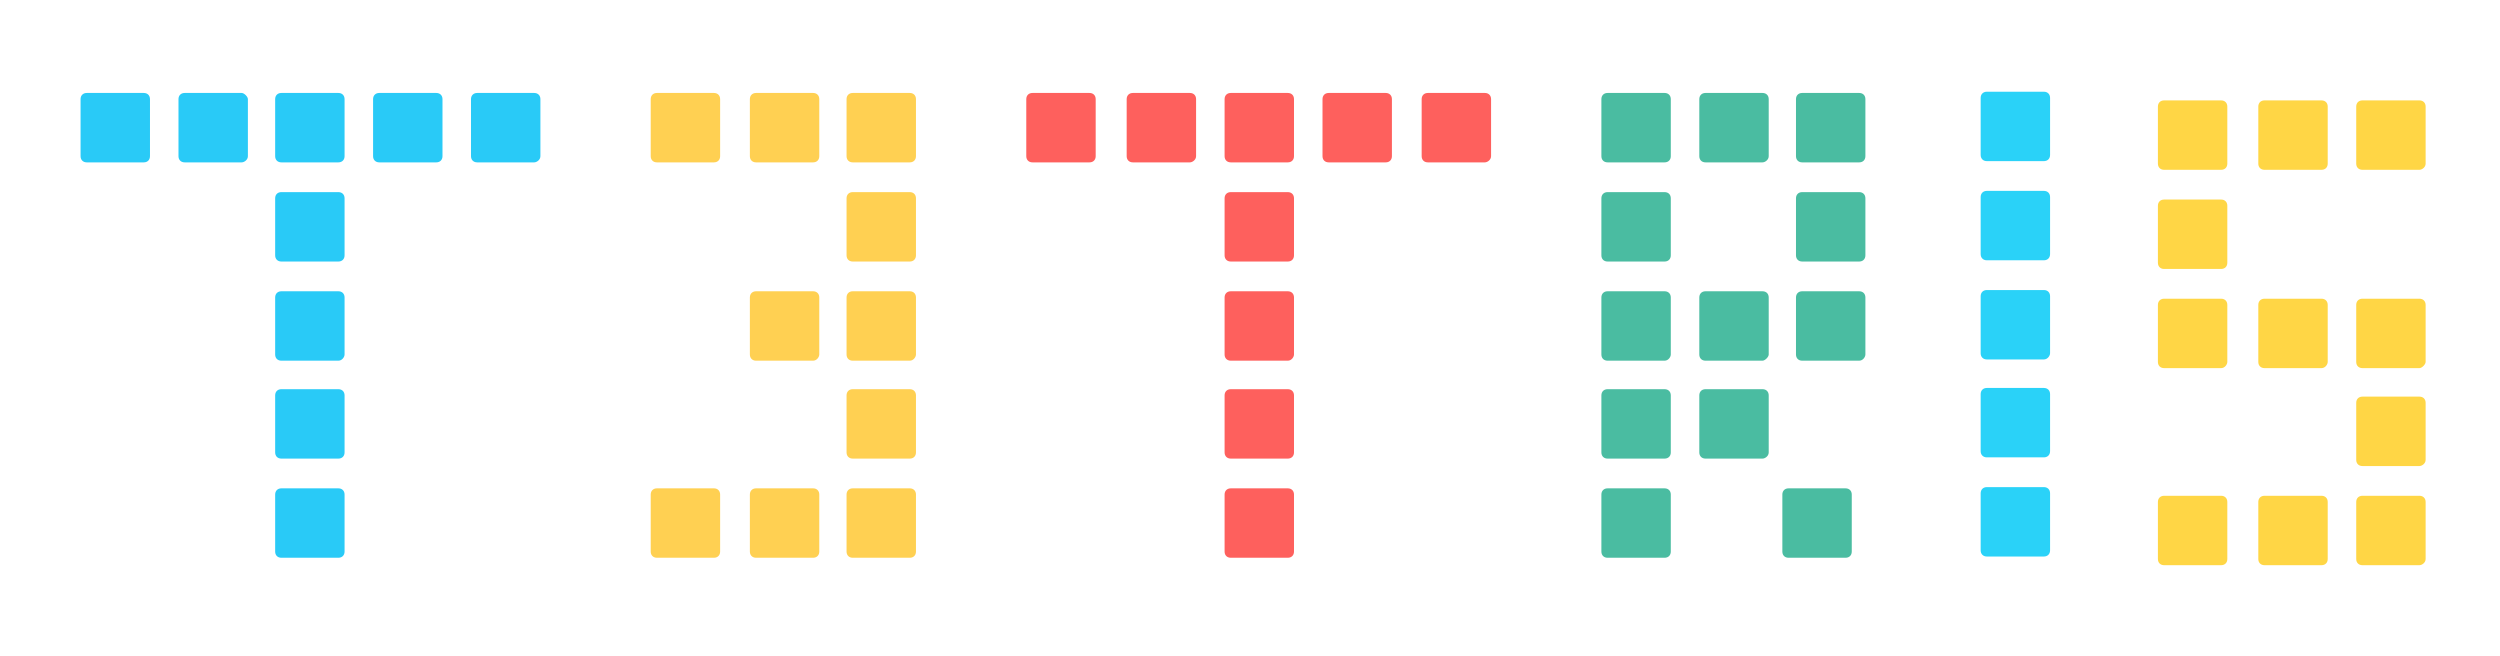
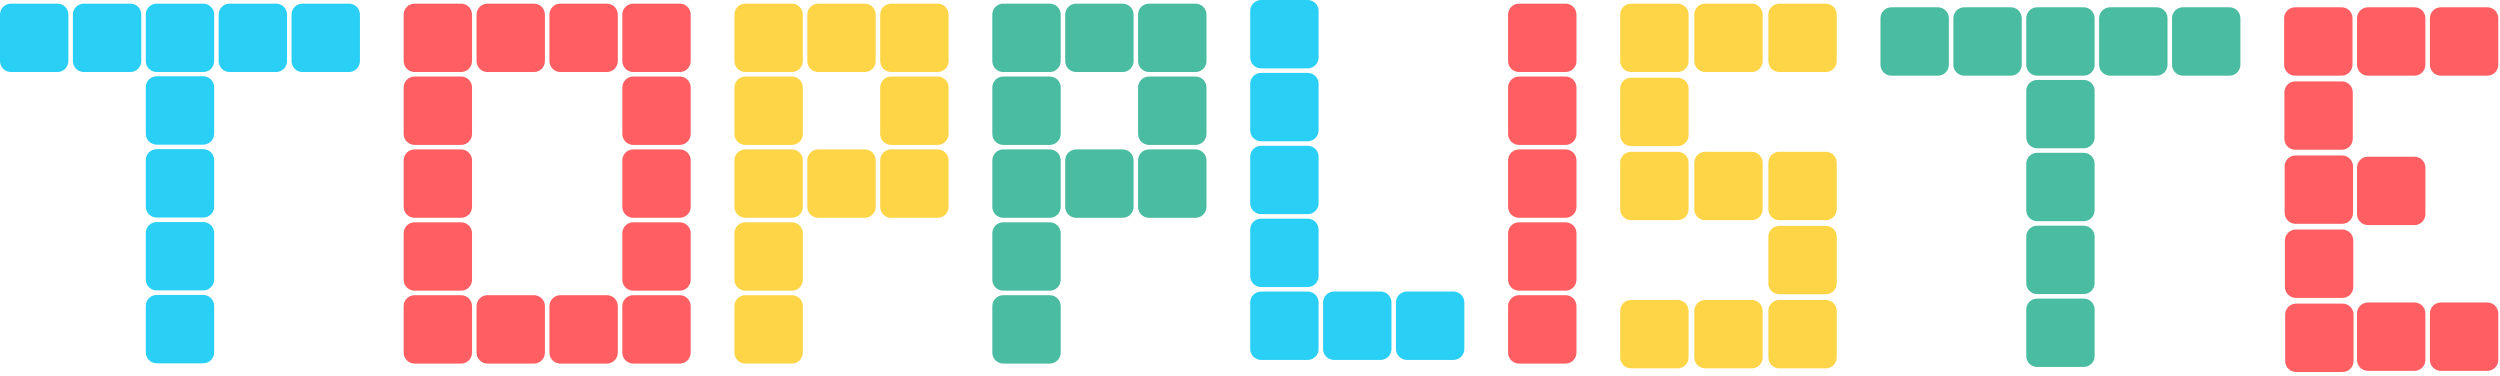
- <svg xmlns="http://www.w3.org/2000/svg" version="1.1" id="Layer_2" x="0px" y="0px" viewBox="0 0 201.7 52.9" style="enable-background:new 0 0 201.7 52.9;" xml:space="preserve">
-   <style type="text/css">
- 	.st0{fill:#29CAF7;}
- 	.st1{fill:#FFD052;}
- 	.st2{fill:#FE605D;}
- 	.st3{fill:#4ABCA1;}
- 	.st4{fill:#2AD2F8;}
- 	.st5{fill:#FFD645;}
- </style>
-   <path class="st0" d="M11.6,13.1H7c-0.3,0-0.5-0.2-0.5-0.5V8c0-0.3,0.2-0.5,0.5-0.5h4.6c0.3,0,0.5,0.2,0.5,0.5v4.6  C12.1,12.9,11.9,13.1,11.6,13.1z" />
-   <path class="st0" d="M19.5,13.1h-4.6c-0.3,0-0.5-0.2-0.5-0.5V8c0-0.3,0.2-0.5,0.5-0.5h4.6C19.7,7.5,20,7.8,20,8v4.6  C20,12.9,19.7,13.1,19.5,13.1z" />
-   <path class="st0" d="M27.3,13.1h-4.6c-0.3,0-0.5-0.2-0.5-0.5V8c0-0.3,0.2-0.5,0.5-0.5h4.6c0.3,0,0.5,0.2,0.5,0.5v4.6  C27.8,12.9,27.6,13.1,27.3,13.1z" />
-   <path class="st0" d="M27.3,21.1h-4.6c-0.3,0-0.5-0.2-0.5-0.5V16c0-0.3,0.2-0.5,0.5-0.5h4.6c0.3,0,0.5,0.2,0.5,0.5v4.6  C27.8,20.9,27.6,21.1,27.3,21.1z" />
-   <path class="st0" d="M27.3,29.1h-4.6c-0.3,0-0.5-0.2-0.5-0.5V24c0-0.3,0.2-0.5,0.5-0.5h4.6c0.3,0,0.5,0.2,0.5,0.5v4.6  C27.8,28.8,27.6,29.1,27.3,29.1z" />
-   <path class="st0" d="M27.3,37h-4.6c-0.3,0-0.5-0.2-0.5-0.5v-4.6c0-0.3,0.2-0.5,0.5-0.5h4.6c0.3,0,0.5,0.2,0.5,0.5v4.6  C27.8,36.8,27.6,37,27.3,37z" />
-   <path class="st0" d="M27.3,45h-4.6c-0.3,0-0.5-0.2-0.5-0.5v-4.6c0-0.3,0.2-0.5,0.5-0.5h4.6c0.3,0,0.5,0.2,0.5,0.5v4.6  C27.8,44.8,27.6,45,27.3,45z" />
-   <path class="st1" d="M73.4,13.1h-4.6c-0.3,0-0.5-0.2-0.5-0.5V8c0-0.3,0.2-0.5,0.5-0.5h4.6c0.3,0,0.5,0.2,0.5,0.5v4.6  C73.9,12.9,73.7,13.1,73.4,13.1z" />
-   <path class="st1" d="M73.4,21.1h-4.6c-0.3,0-0.5-0.2-0.5-0.5V16c0-0.3,0.2-0.5,0.5-0.5h4.6c0.3,0,0.5,0.2,0.5,0.5v4.6  C73.9,20.9,73.7,21.1,73.4,21.1z" />
-   <path class="st1" d="M73.4,29.1h-4.6c-0.3,0-0.5-0.2-0.5-0.5V24c0-0.3,0.2-0.5,0.5-0.5h4.6c0.3,0,0.5,0.2,0.5,0.5v4.6  C73.9,28.8,73.7,29.1,73.4,29.1z" />
-   <path class="st1" d="M73.4,37h-4.6c-0.3,0-0.5-0.2-0.5-0.5v-4.6c0-0.3,0.2-0.5,0.5-0.5h4.6c0.3,0,0.5,0.2,0.5,0.5v4.6  C73.9,36.8,73.7,37,73.4,37z" />
-   <path class="st1" d="M73.4,45h-4.6c-0.3,0-0.5-0.2-0.5-0.5v-4.6c0-0.3,0.2-0.5,0.5-0.5h4.6c0.3,0,0.5,0.2,0.5,0.5v4.6  C73.9,44.8,73.7,45,73.4,45z" />
-   <path class="st1" d="M65.6,13.1H61c-0.3,0-0.5-0.2-0.5-0.5V8c0-0.3,0.2-0.5,0.5-0.5h4.6c0.3,0,0.5,0.2,0.5,0.5v4.6  C66.1,12.9,65.9,13.1,65.6,13.1z" />
-   <path class="st1" d="M65.6,29.1H61c-0.3,0-0.5-0.2-0.5-0.5V24c0-0.3,0.2-0.5,0.5-0.5h4.6c0.3,0,0.5,0.2,0.5,0.5v4.6  C66.1,28.8,65.9,29.1,65.6,29.1z" />
-   <path class="st1" d="M65.6,45H61c-0.3,0-0.5-0.2-0.5-0.5v-4.6c0-0.3,0.2-0.5,0.5-0.5h4.6c0.3,0,0.5,0.2,0.5,0.5v4.6  C66.1,44.8,65.9,45,65.6,45z" />
-   <path class="st1" d="M57.6,13.1H53c-0.3,0-0.5-0.2-0.5-0.5V8c0-0.3,0.2-0.5,0.5-0.5h4.6c0.3,0,0.5,0.2,0.5,0.5v4.6  C58.1,12.9,57.9,13.1,57.6,13.1z" />
-   <path class="st1" d="M57.6,45H53c-0.3,0-0.5-0.2-0.5-0.5v-4.6c0-0.3,0.2-0.5,0.5-0.5h4.6c0.3,0,0.5,0.2,0.5,0.5v4.6  C58.1,44.8,57.9,45,57.6,45z" />
-   <path class="st2" d="M103.9,13.1h-4.6c-0.3,0-0.5-0.2-0.5-0.5V8c0-0.3,0.2-0.5,0.5-0.5h4.6c0.3,0,0.5,0.2,0.5,0.5v4.6  C104.4,12.9,104.2,13.1,103.9,13.1z" />
-   <path class="st2" d="M111.8,13.1h-4.6c-0.3,0-0.5-0.2-0.5-0.5V8c0-0.3,0.2-0.5,0.5-0.5h4.6c0.3,0,0.5,0.2,0.5,0.5v4.6  C112.3,12.9,112.1,13.1,111.8,13.1z" />
-   <path class="st2" d="M119.8,13.1h-4.6c-0.3,0-0.5-0.2-0.5-0.5V8c0-0.3,0.2-0.5,0.5-0.5h4.6c0.3,0,0.5,0.2,0.5,0.5v4.6  C120.3,12.9,120,13.1,119.8,13.1z" />
-   <path class="st2" d="M96,13.1h-4.6c-0.3,0-0.5-0.2-0.5-0.5V8c0-0.3,0.2-0.5,0.5-0.5H96c0.3,0,0.5,0.2,0.5,0.5v4.6  C96.5,12.9,96.2,13.1,96,13.1z" />
-   <path class="st2" d="M87.9,13.1h-4.6c-0.3,0-0.5-0.2-0.5-0.5V8c0-0.3,0.2-0.5,0.5-0.5h4.6c0.3,0,0.5,0.2,0.5,0.5v4.6  C88.4,12.9,88.2,13.1,87.9,13.1z" />
-   <path class="st2" d="M103.9,21.1h-4.6c-0.3,0-0.5-0.2-0.5-0.5V16c0-0.3,0.2-0.5,0.5-0.5h4.6c0.3,0,0.5,0.2,0.5,0.5v4.6  C104.4,20.9,104.2,21.1,103.9,21.1z" />
-   <path class="st2" d="M103.9,29.1h-4.6c-0.3,0-0.5-0.2-0.5-0.5V24c0-0.3,0.2-0.5,0.5-0.5h4.6c0.3,0,0.5,0.2,0.5,0.5v4.6  C104.4,28.8,104.2,29.1,103.9,29.1z" />
-   <path class="st2" d="M103.9,37h-4.6c-0.3,0-0.5-0.2-0.5-0.5v-4.6c0-0.3,0.2-0.5,0.5-0.5h4.6c0.3,0,0.5,0.2,0.5,0.5v4.6  C104.4,36.8,104.2,37,103.9,37z" />
-   <path class="st2" d="M103.9,45h-4.6c-0.3,0-0.5-0.2-0.5-0.5v-4.6c0-0.3,0.2-0.5,0.5-0.5h4.6c0.3,0,0.5,0.2,0.5,0.5v4.6  C104.4,44.8,104.2,45,103.9,45z" />
-   <path class="st3" d="M134.3,13.1h-4.6c-0.3,0-0.5-0.2-0.5-0.5V8c0-0.3,0.2-0.5,0.5-0.5h4.6c0.3,0,0.5,0.2,0.5,0.5v4.6  C134.8,12.9,134.6,13.1,134.3,13.1z" />
-   <path class="st3" d="M134.3,21.1h-4.6c-0.3,0-0.5-0.2-0.5-0.5V16c0-0.3,0.2-0.5,0.5-0.5h4.6c0.3,0,0.5,0.2,0.5,0.5v4.6  C134.8,20.9,134.6,21.1,134.3,21.1z" />
-   <path class="st3" d="M134.3,29.1h-4.6c-0.3,0-0.5-0.2-0.5-0.5V24c0-0.3,0.2-0.5,0.5-0.5h4.6c0.3,0,0.5,0.2,0.5,0.5v4.6  C134.8,28.8,134.6,29.1,134.3,29.1z" />
-   <path class="st3" d="M134.3,37h-4.6c-0.3,0-0.5-0.2-0.5-0.5v-4.6c0-0.3,0.2-0.5,0.5-0.5h4.6c0.3,0,0.5,0.2,0.5,0.5v4.6  C134.8,36.8,134.6,37,134.3,37z" />
-   <path class="st3" d="M134.3,45h-4.6c-0.3,0-0.5-0.2-0.5-0.5v-4.6c0-0.3,0.2-0.5,0.5-0.5h4.6c0.3,0,0.5,0.2,0.5,0.5v4.6  C134.8,44.8,134.6,45,134.3,45z" />
-   <path class="st4" d="M164.9,13h-4.6c-0.3,0-0.5-0.2-0.5-0.5V7.9c0-0.3,0.2-0.5,0.5-0.5h4.6c0.3,0,0.5,0.2,0.5,0.5v4.6  C165.4,12.8,165.2,13,164.9,13z" />
-   <path class="st4" d="M164.9,21h-4.6c-0.3,0-0.5-0.2-0.5-0.5v-4.6c0-0.3,0.2-0.5,0.5-0.5h4.6c0.3,0,0.5,0.2,0.5,0.5v4.6  C165.4,20.8,165.2,21,164.9,21z" />
-   <path class="st4" d="M164.9,29h-4.6c-0.3,0-0.5-0.2-0.5-0.5v-4.6c0-0.3,0.2-0.5,0.5-0.5h4.6c0.3,0,0.5,0.2,0.5,0.5v4.6  C165.4,28.7,165.2,29,164.9,29z" />
-   <path class="st4" d="M164.9,36.9h-4.6c-0.3,0-0.5-0.2-0.5-0.5v-4.6c0-0.3,0.2-0.5,0.5-0.5h4.6c0.3,0,0.5,0.2,0.5,0.5v4.6  C165.4,36.7,165.2,36.9,164.9,36.9z" />
-   <path class="st4" d="M164.9,44.9h-4.6c-0.3,0-0.5-0.2-0.5-0.5v-4.6c0-0.3,0.2-0.5,0.5-0.5h4.6c0.3,0,0.5,0.2,0.5,0.5v4.6  C165.4,44.7,165.2,44.9,164.9,44.9z" />
-   <path class="st5" d="M179.2,13.7h-4.6c-0.3,0-0.5-0.2-0.5-0.5V8.6c0-0.3,0.2-0.5,0.5-0.5h4.6c0.3,0,0.5,0.2,0.5,0.5v4.6  C179.7,13.5,179.5,13.7,179.2,13.7z" />
-   <path class="st5" d="M179.2,21.7h-4.6c-0.3,0-0.5-0.2-0.5-0.5v-4.6c0-0.3,0.2-0.5,0.5-0.5h4.6c0.3,0,0.5,0.2,0.5,0.5v4.6  C179.7,21.5,179.5,21.7,179.2,21.7z" />
-   <path class="st5" d="M179.2,29.7h-4.6c-0.3,0-0.5-0.2-0.5-0.5v-4.6c0-0.3,0.2-0.5,0.5-0.5h4.6c0.3,0,0.5,0.2,0.5,0.5v4.6  C179.7,29.4,179.5,29.7,179.2,29.7z" />
-   <path class="st5" d="M179.2,45.6h-4.6c-0.3,0-0.5-0.2-0.5-0.5v-4.6c0-0.3,0.2-0.5,0.5-0.5h4.6c0.3,0,0.5,0.2,0.5,0.5v4.6  C179.7,45.4,179.5,45.6,179.2,45.6z" />
-   <path class="st5" d="M187.3,13.7h-4.6c-0.3,0-0.5-0.2-0.5-0.5V8.6c0-0.3,0.2-0.5,0.5-0.5h4.6c0.3,0,0.5,0.2,0.5,0.5v4.6  C187.8,13.5,187.6,13.7,187.3,13.7z" />
-   <path class="st5" d="M187.3,29.7h-4.6c-0.3,0-0.5-0.2-0.5-0.5v-4.6c0-0.3,0.2-0.5,0.5-0.5h4.6c0.3,0,0.5,0.2,0.5,0.5v4.6  C187.8,29.4,187.6,29.7,187.3,29.7z" />
-   <path class="st5" d="M187.3,45.6h-4.6c-0.3,0-0.5-0.2-0.5-0.5v-4.6c0-0.3,0.2-0.5,0.5-0.5h4.6c0.3,0,0.5,0.2,0.5,0.5v4.6  C187.8,45.4,187.6,45.6,187.3,45.6z" />
-   <path class="st5" d="M195.2,13.7h-4.6c-0.3,0-0.5-0.2-0.5-0.5V8.6c0-0.3,0.2-0.5,0.5-0.5h4.6c0.3,0,0.5,0.2,0.5,0.5v4.6  C195.7,13.5,195.4,13.7,195.2,13.7z" />
-   <path class="st5" d="M195.2,29.7h-4.6c-0.3,0-0.5-0.2-0.5-0.5v-4.6c0-0.3,0.2-0.5,0.5-0.5h4.6c0.3,0,0.5,0.2,0.5,0.5v4.6  C195.7,29.4,195.4,29.7,195.2,29.7z" />
-   <path class="st5" d="M195.2,37.6h-4.6c-0.3,0-0.5-0.2-0.5-0.5v-4.6c0-0.3,0.2-0.5,0.5-0.5h4.6c0.3,0,0.5,0.2,0.5,0.5v4.6  C195.7,37.4,195.4,37.6,195.2,37.6z" />
-   <path class="st5" d="M195.2,45.6h-4.6c-0.3,0-0.5-0.2-0.5-0.5v-4.6c0-0.3,0.2-0.5,0.5-0.5h4.6c0.3,0,0.5,0.2,0.5,0.5v4.6  C195.7,45.4,195.4,45.6,195.2,45.6z" />
-   <path class="st3" d="M142.2,13.1h-4.6c-0.3,0-0.5-0.2-0.5-0.5V8c0-0.3,0.2-0.5,0.5-0.5h4.6c0.3,0,0.5,0.2,0.5,0.5v4.6  C142.7,12.9,142.4,13.1,142.2,13.1z" />
-   <path class="st3" d="M142.2,29.1h-4.6c-0.3,0-0.5-0.2-0.5-0.5V24c0-0.3,0.2-0.5,0.5-0.5h4.6c0.3,0,0.5,0.2,0.5,0.5v4.6  C142.7,28.8,142.4,29.1,142.2,29.1z" />
-   <path class="st3" d="M142.2,37h-4.6c-0.3,0-0.5-0.2-0.5-0.5v-4.6c0-0.3,0.2-0.5,0.5-0.5h4.6c0.3,0,0.5,0.2,0.5,0.5v4.6  C142.7,36.8,142.4,37,142.2,37z" />
-   <path class="st3" d="M150,13.1h-4.6c-0.3,0-0.5-0.2-0.5-0.5V8c0-0.3,0.2-0.5,0.5-0.5h4.6c0.3,0,0.5,0.2,0.5,0.5v4.6  C150.5,12.9,150.3,13.1,150,13.1z" />
-   <path class="st3" d="M150,21.1h-4.6c-0.3,0-0.5-0.2-0.5-0.5V16c0-0.3,0.2-0.5,0.5-0.5h4.6c0.3,0,0.5,0.2,0.5,0.5v4.6  C150.5,20.9,150.3,21.1,150,21.1z" />
-   <path class="st3" d="M150,29.1h-4.6c-0.3,0-0.5-0.2-0.5-0.5V24c0-0.3,0.2-0.5,0.5-0.5h4.6c0.3,0,0.5,0.2,0.5,0.5v4.6  C150.5,28.8,150.3,29.1,150,29.1z" />
-   <path class="st3" d="M148.9,45h-4.6c-0.3,0-0.5-0.2-0.5-0.5v-4.6c0-0.3,0.2-0.5,0.5-0.5h4.6c0.3,0,0.5,0.2,0.5,0.5v4.6  C149.4,44.8,149.2,45,148.9,45z" />
-   <path class="st0" d="M35.2,13.1h-4.6c-0.3,0-0.5-0.2-0.5-0.5V8c0-0.3,0.2-0.5,0.5-0.5h4.6c0.3,0,0.5,0.2,0.5,0.5v4.6  C35.7,12.9,35.5,13.1,35.2,13.1z" />
-   <path class="st0" d="M43.1,13.1h-4.6c-0.3,0-0.5-0.2-0.5-0.5V8c0-0.3,0.2-0.5,0.5-0.5h4.6c0.3,0,0.5,0.2,0.5,0.5v4.6  C43.6,12.9,43.3,13.1,43.1,13.1z" />
+ <svg xmlns="http://www.w3.org/2000/svg" width="686" height="103" viewBox="0 0 686 103" fill="none">
+   <rect x="343.055" width="18.764" height="18.764" rx="3" fill="#29CFF5" />
+   <rect x="343.055" y="60" width="18.764" height="18.764" rx="3" fill="#29CFF5" />
+   <rect x="343.055" y="80" width="18.764" height="18.764" rx="3" fill="#29CFF5" />
+   <rect x="363.055" y="80" width="18.764" height="18.764" rx="3" fill="#29CFF5" />
+   <rect x="383.055" y="80" width="18.764" height="18.764" rx="3" fill="#29CFF5" />
+   <rect x="343.055" y="40" width="18.764" height="18.764" rx="3" fill="#29CFF5" />
+   <rect x="343.055" y="20" width="18.764" height="18.764" rx="3" fill="#29CFF5" />
+   <rect x="413.818" y="1" width="18.764" height="18.764" rx="3" fill="#FF5F63" />
+   <rect x="413.818" y="61" width="18.764" height="18.764" rx="3" fill="#FF5F63" />
+   <rect x="413.818" y="81" width="18.764" height="18.764" rx="3" fill="#FF5F63" />
+   <rect x="413.818" y="41" width="18.764" height="18.764" rx="3" fill="#FF5F63" />
+   <rect x="413.818" y="21" width="18.764" height="18.764" rx="3" fill="#FF5F63" />
+   <rect x="40" y="1" width="18.764" height="18.764" rx="3" fill="#29CFF5" />
+   <rect x="40" y="20.928" width="18.764" height="18.764" rx="3" fill="#29CFF5" />
+   <rect x="40" y="40.928" width="18.764" height="18.764" rx="3" fill="#29CFF5" />
+   <rect x="40" y="60.928" width="18.764" height="18.764" rx="3" fill="#29CFF5" />
+   <rect x="40" y="80.928" width="18.764" height="18.764" rx="3" fill="#29CFF5" />
+   <rect y="1" width="18.764" height="18.764" rx="3" fill="#29CFF5" />
+   <rect x="60" y="1" width="18.764" height="18.764" rx="3" fill="#29CFF5" />
+   <rect x="80" y="1" width="18.764" height="18.764" rx="3" fill="#29CFF5" />
+   <rect x="20" y="1" width="18.764" height="18.764" rx="3" fill="#29CFF5" />
+   <rect x="556.002" y="2" width="18.764" height="18.764" rx="3" fill="#49BCA1" />
+   <rect x="556.002" y="21.928" width="18.764" height="18.764" rx="3" fill="#49BCA1" />
+   <rect x="556.002" y="41.928" width="18.764" height="18.764" rx="3" fill="#49BCA1" />
+   <rect x="556.002" y="61.928" width="18.764" height="18.764" rx="3" fill="#49BCA1" />
+   <rect x="556.002" y="81.928" width="18.764" height="18.764" rx="3" fill="#49BCA1" />
+   <rect x="516.002" y="2" width="18.764" height="18.764" rx="3" fill="#49BCA1" />
+   <rect x="576.002" y="2" width="18.764" height="18.764" rx="3" fill="#49BCA1" />
+   <rect x="596.002" y="2" width="18.764" height="18.764" rx="3" fill="#49BCA1" />
+   <rect x="536.002" y="2" width="18.764" height="18.764" rx="3" fill="#49BCA1" />
+   <rect x="110.764" y="1" width="18.764" height="18.764" rx="3" fill="#FF5F63" />
+   <rect x="110.764" y="21" width="18.764" height="18.764" rx="3" fill="#FF5F63" />
+   <rect x="110.764" y="41" width="18.764" height="18.764" rx="3" fill="#FF5F63" />
+   <rect x="110.764" y="61" width="18.764" height="18.764" rx="3" fill="#FF5F63" />
+   <rect x="110.764" y="81" width="18.764" height="18.764" rx="3" fill="#FF5F63" />
+   <rect x="130.764" y="81" width="18.764" height="18.764" rx="3" fill="#FF5F63" />
+   <rect x="150.764" y="81" width="18.764" height="18.764" rx="3" fill="#FF5F63" />
+   <rect x="130.764" y="1" width="18.764" height="18.764" rx="3" fill="#FF5F63" />
+   <rect x="150.764" y="1" width="18.764" height="18.764" rx="3" fill="#FF5F63" />
+   <rect x="170.764" y="1" width="18.764" height="18.764" rx="3" fill="#FF5F63" />
+   <rect x="170.764" y="21" width="18.764" height="18.764" rx="3" fill="#FF5F63" />
+   <rect x="170.764" y="41" width="18.764" height="18.764" rx="3" fill="#FF5F63" />
+   <rect x="170.764" y="61" width="18.764" height="18.764" rx="3" fill="#FF5F63" />
+   <rect x="170.764" y="81" width="18.764" height="18.764" rx="3" fill="#FF5F63" />
+   <rect x="444.582" y="21.328" width="18.764" height="18.764" rx="3" fill="#FED546" />
+   <rect x="485.238" y="41.656" width="18.764" height="18.764" rx="3" fill="#FED546" />
+   <rect x="485.238" y="82.312" width="18.764" height="18.764" rx="3" fill="#FED546" />
+   <rect x="485.238" y="61.984" width="18.764" height="18.764" rx="3" fill="#FED546" />
+   <rect x="444.582" y="1" width="18.764" height="18.764" rx="3" fill="#FED546" />
+   <rect x="444.582" y="41.656" width="18.764" height="18.764" rx="3" fill="#FED546" />
+   <rect x="464.91" y="41.656" width="18.764" height="18.764" rx="3" fill="#FED546" />
+   <rect x="464.91" y="82.312" width="18.764" height="18.764" rx="3" fill="#FED546" />
+   <rect x="444.582" y="82.312" width="18.764" height="18.764" rx="3" fill="#FED546" />
+   <rect x="464.91" y="1" width="18.764" height="18.764" rx="3" fill="#FED546" />
+   <rect x="485.238" y="1" width="18.764" height="18.764" rx="3" fill="#FED546" />
+   <rect x="645.816" y="102.076" width="18.764" height="18.764" rx="3" transform="rotate(-180 645.816 102.076)" fill="#FF5F63" />
+   <rect x="645.744" y="81.75" width="18.764" height="18.764" rx="3" transform="rotate(-180 645.744 81.75)" fill="#FF5F63" />
+   <rect x="645.672" y="61.42" width="18.764" height="18.764" rx="3" transform="rotate(-180 645.672 61.4199)" fill="#FF5F63" />
+   <rect x="665.529" y="61.764" width="18.764" height="18.764" rx="3" transform="rotate(-180 665.529 61.7637)" fill="#FF5F63" />
+   <rect x="645.6" y="41.094" width="18.764" height="18.764" rx="3" transform="rotate(-180 645.6 41.0938)" fill="#FF5F63" />
+   <rect x="685.529" y="20.764" width="18.764" height="18.764" rx="3" transform="rotate(-180 685.529 20.7637)" fill="#FF5F63" />
+   <rect x="685.529" y="101.764" width="18.764" height="18.764" rx="3" transform="rotate(-180 685.529 101.764)" fill="#FF5F63" />
+   <rect x="645.529" y="20.764" width="18.764" height="18.764" rx="3" transform="rotate(-180 645.529 20.7637)" fill="#FF5F63" />
+   <rect x="665.529" y="20.764" width="18.764" height="18.764" rx="3" transform="rotate(-180 665.529 20.7637)" fill="#FF5F63" />
+   <rect x="665.529" y="101.764" width="18.764" height="18.764" rx="3" transform="rotate(-180 665.529 101.764)" fill="#FF5F63" />
+   <rect x="220.293" y="79.764" width="18.764" height="18.764" rx="3" transform="rotate(-180 220.293 79.7637)" fill="#FED546" />
+   <rect x="220.293" y="39.764" width="18.764" height="18.764" rx="3" transform="rotate(-180 220.293 39.7637)" fill="#FED546" />
+   <rect x="220.291" y="19.764" width="18.764" height="18.764" rx="3" transform="rotate(-180 220.291 19.7637)" fill="#FED546" />
+   <rect x="240.291" y="19.764" width="18.764" height="18.764" rx="3" transform="rotate(-180 240.291 19.7637)" fill="#FED546" />
+   <rect x="260.291" y="19.764" width="18.764" height="18.764" rx="3" transform="rotate(-180 260.291 19.7637)" fill="#FED546" />
+   <rect x="260.291" y="39.764" width="18.764" height="18.764" rx="3" transform="rotate(-180 260.291 39.7637)" fill="#FED546" />
+   <rect x="260.291" y="59.764" width="18.764" height="18.764" rx="3" transform="rotate(-180 260.291 59.7637)" fill="#FED546" />
+   <rect x="240.291" y="59.764" width="18.764" height="18.764" rx="3" transform="rotate(-180 240.291 59.7637)" fill="#FED546" />
+   <rect x="220.293" y="99.764" width="18.764" height="18.764" rx="3" transform="rotate(-180 220.293 99.7637)" fill="#FED546" />
+   <rect x="220.293" y="59.764" width="18.764" height="18.764" rx="3" transform="rotate(-180 220.293 59.7637)" fill="#FED546" />
+   <rect x="291.057" y="79.764" width="18.764" height="18.764" rx="3" transform="rotate(-180 291.057 79.7637)" fill="#49BCA1" />
+   <rect x="291.057" y="39.764" width="18.764" height="18.764" rx="3" transform="rotate(-180 291.057 39.7637)" fill="#49BCA1" />
+   <rect x="291.055" y="19.764" width="18.764" height="18.764" rx="3" transform="rotate(-180 291.055 19.7637)" fill="#49BCA1" />
+   <rect x="311.055" y="19.764" width="18.764" height="18.764" rx="3" transform="rotate(-180 311.055 19.7637)" fill="#49BCA1" />
+   <rect x="331.055" y="19.764" width="18.764" height="18.764" rx="3" transform="rotate(-180 331.055 19.7637)" fill="#49BCA1" />
+   <rect x="331.055" y="39.764" width="18.764" height="18.764" rx="3" transform="rotate(-180 331.055 39.7637)" fill="#49BCA1" />
+   <rect x="331.055" y="59.764" width="18.764" height="18.764" rx="3" transform="rotate(-180 331.055 59.7637)" fill="#49BCA1" />
+   <rect x="311.055" y="59.764" width="18.764" height="18.764" rx="3" transform="rotate(-180 311.055 59.7637)" fill="#49BCA1" />
+   <rect x="291.057" y="99.764" width="18.764" height="18.764" rx="3" transform="rotate(-180 291.057 99.7637)" fill="#49BCA1" />
+   <rect x="291.057" y="59.764" width="18.764" height="18.764" rx="3" transform="rotate(-180 291.057 59.7637)" fill="#49BCA1" />
</svg>
